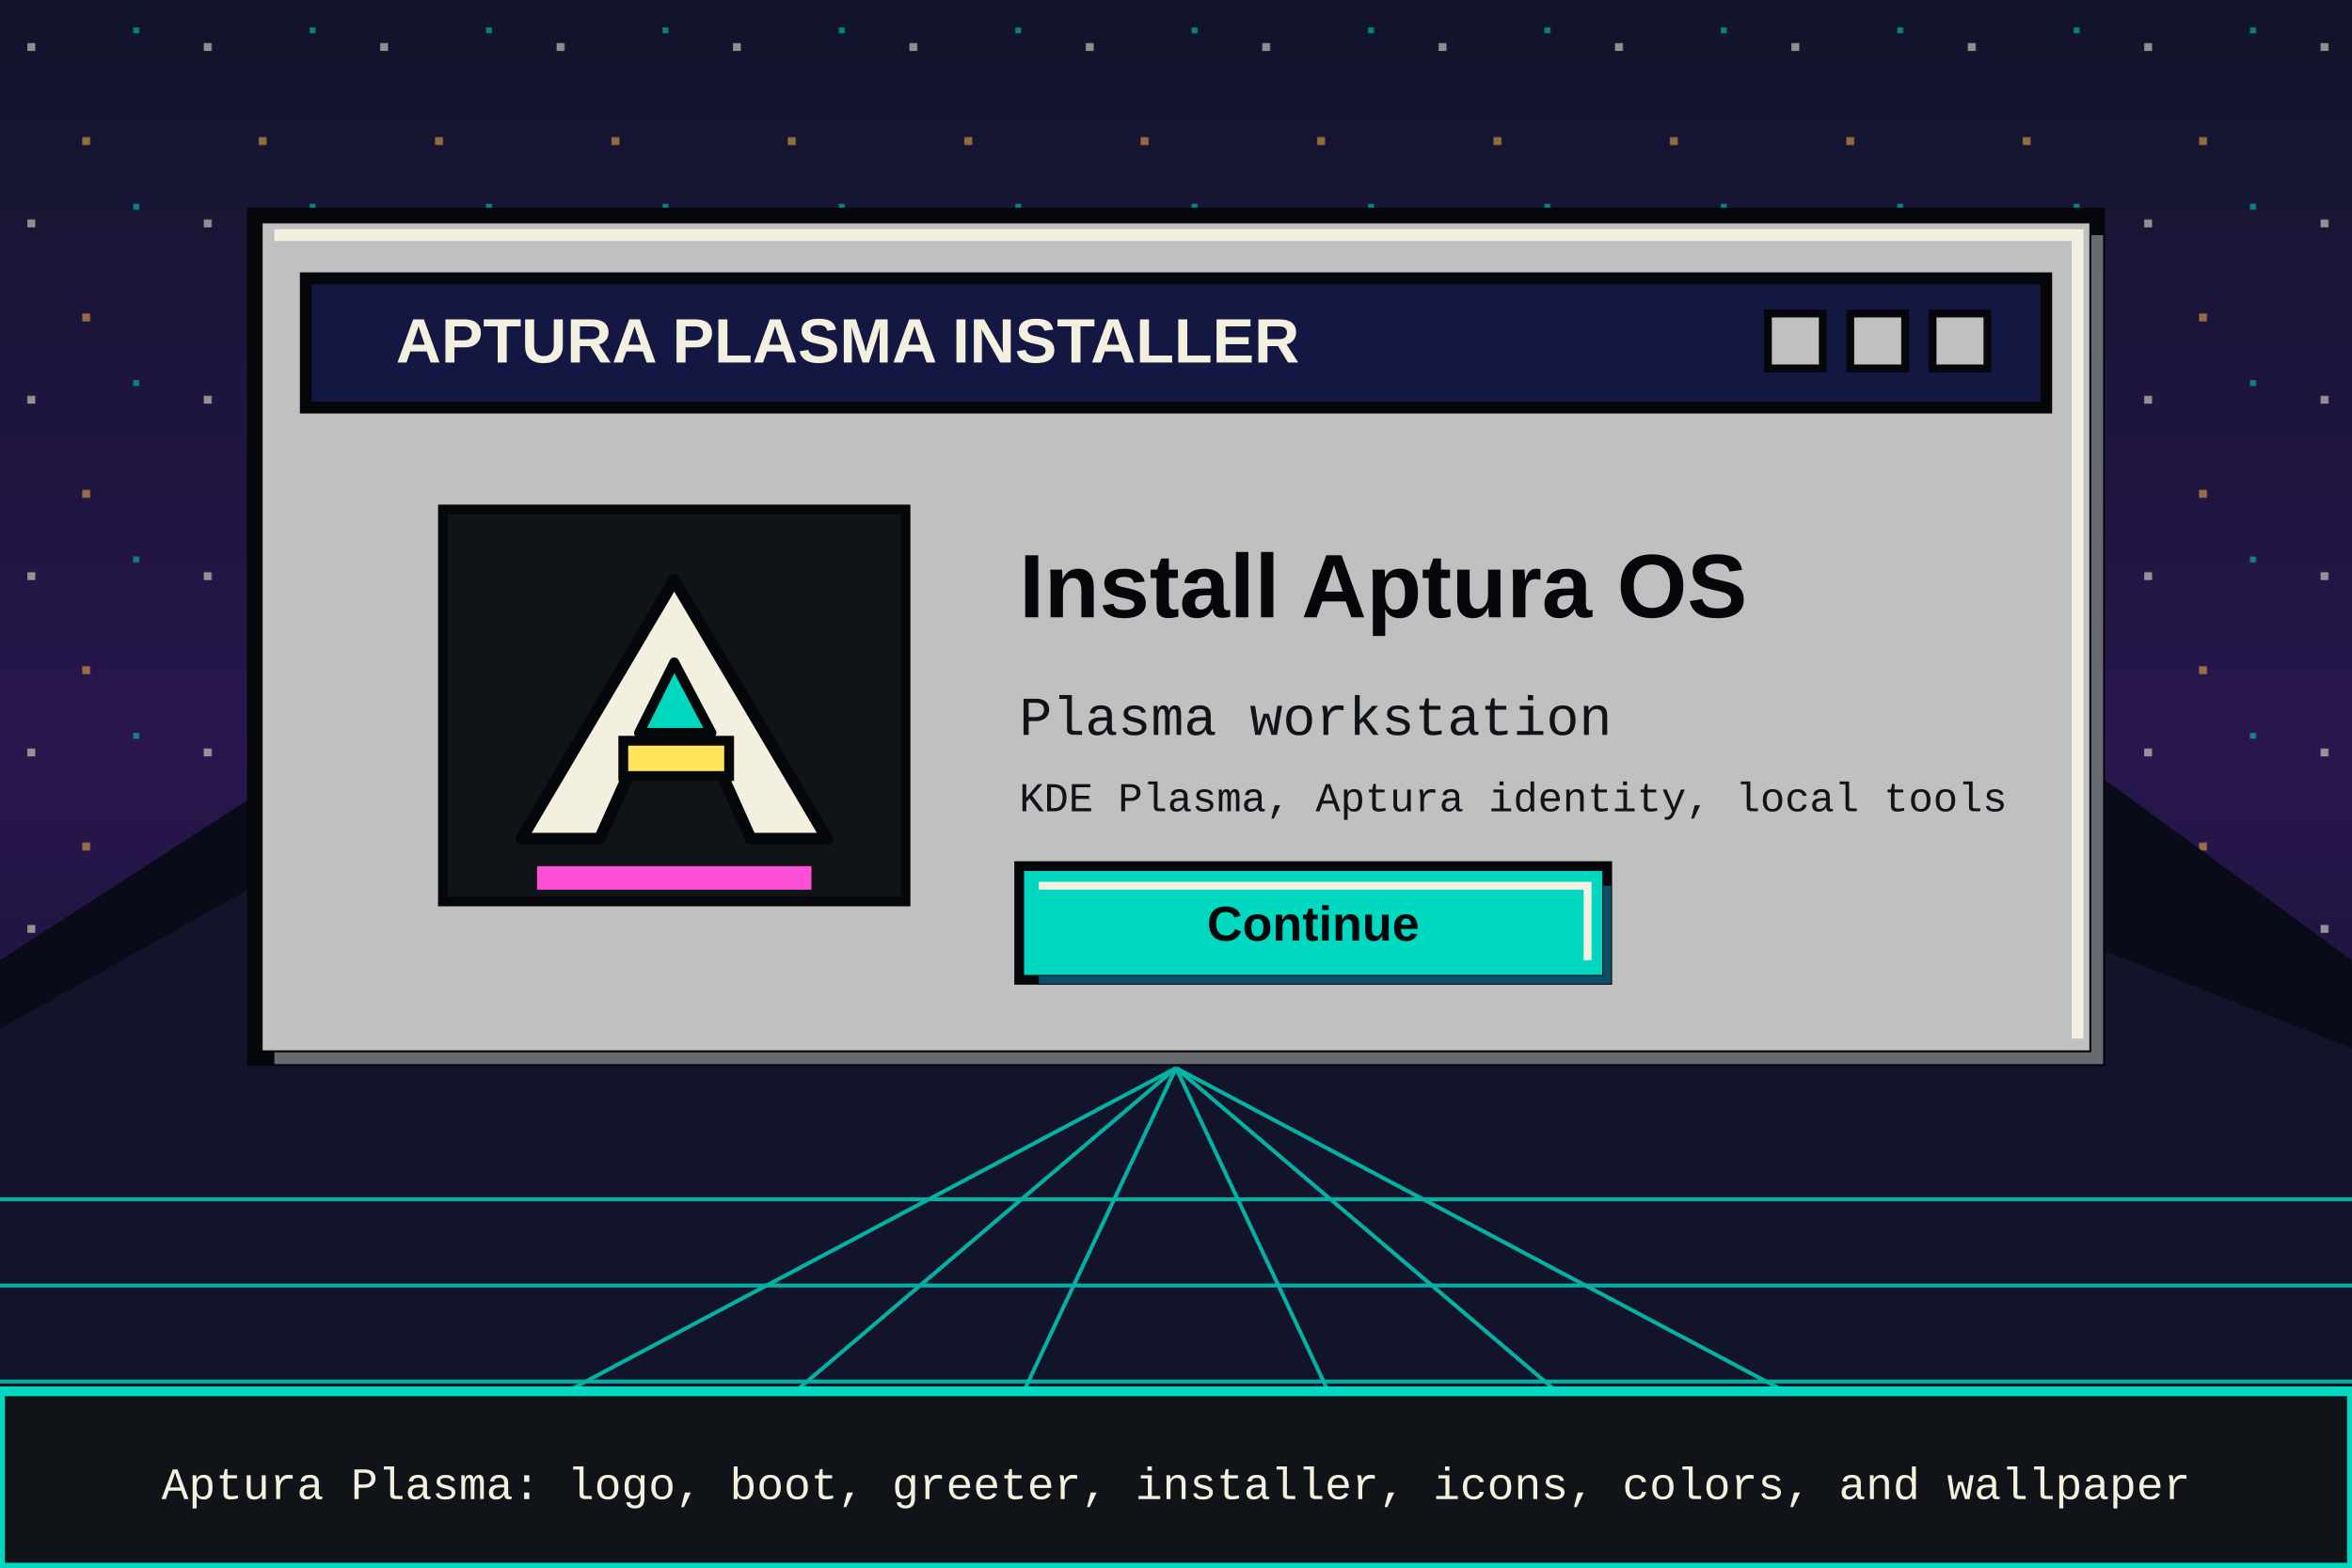
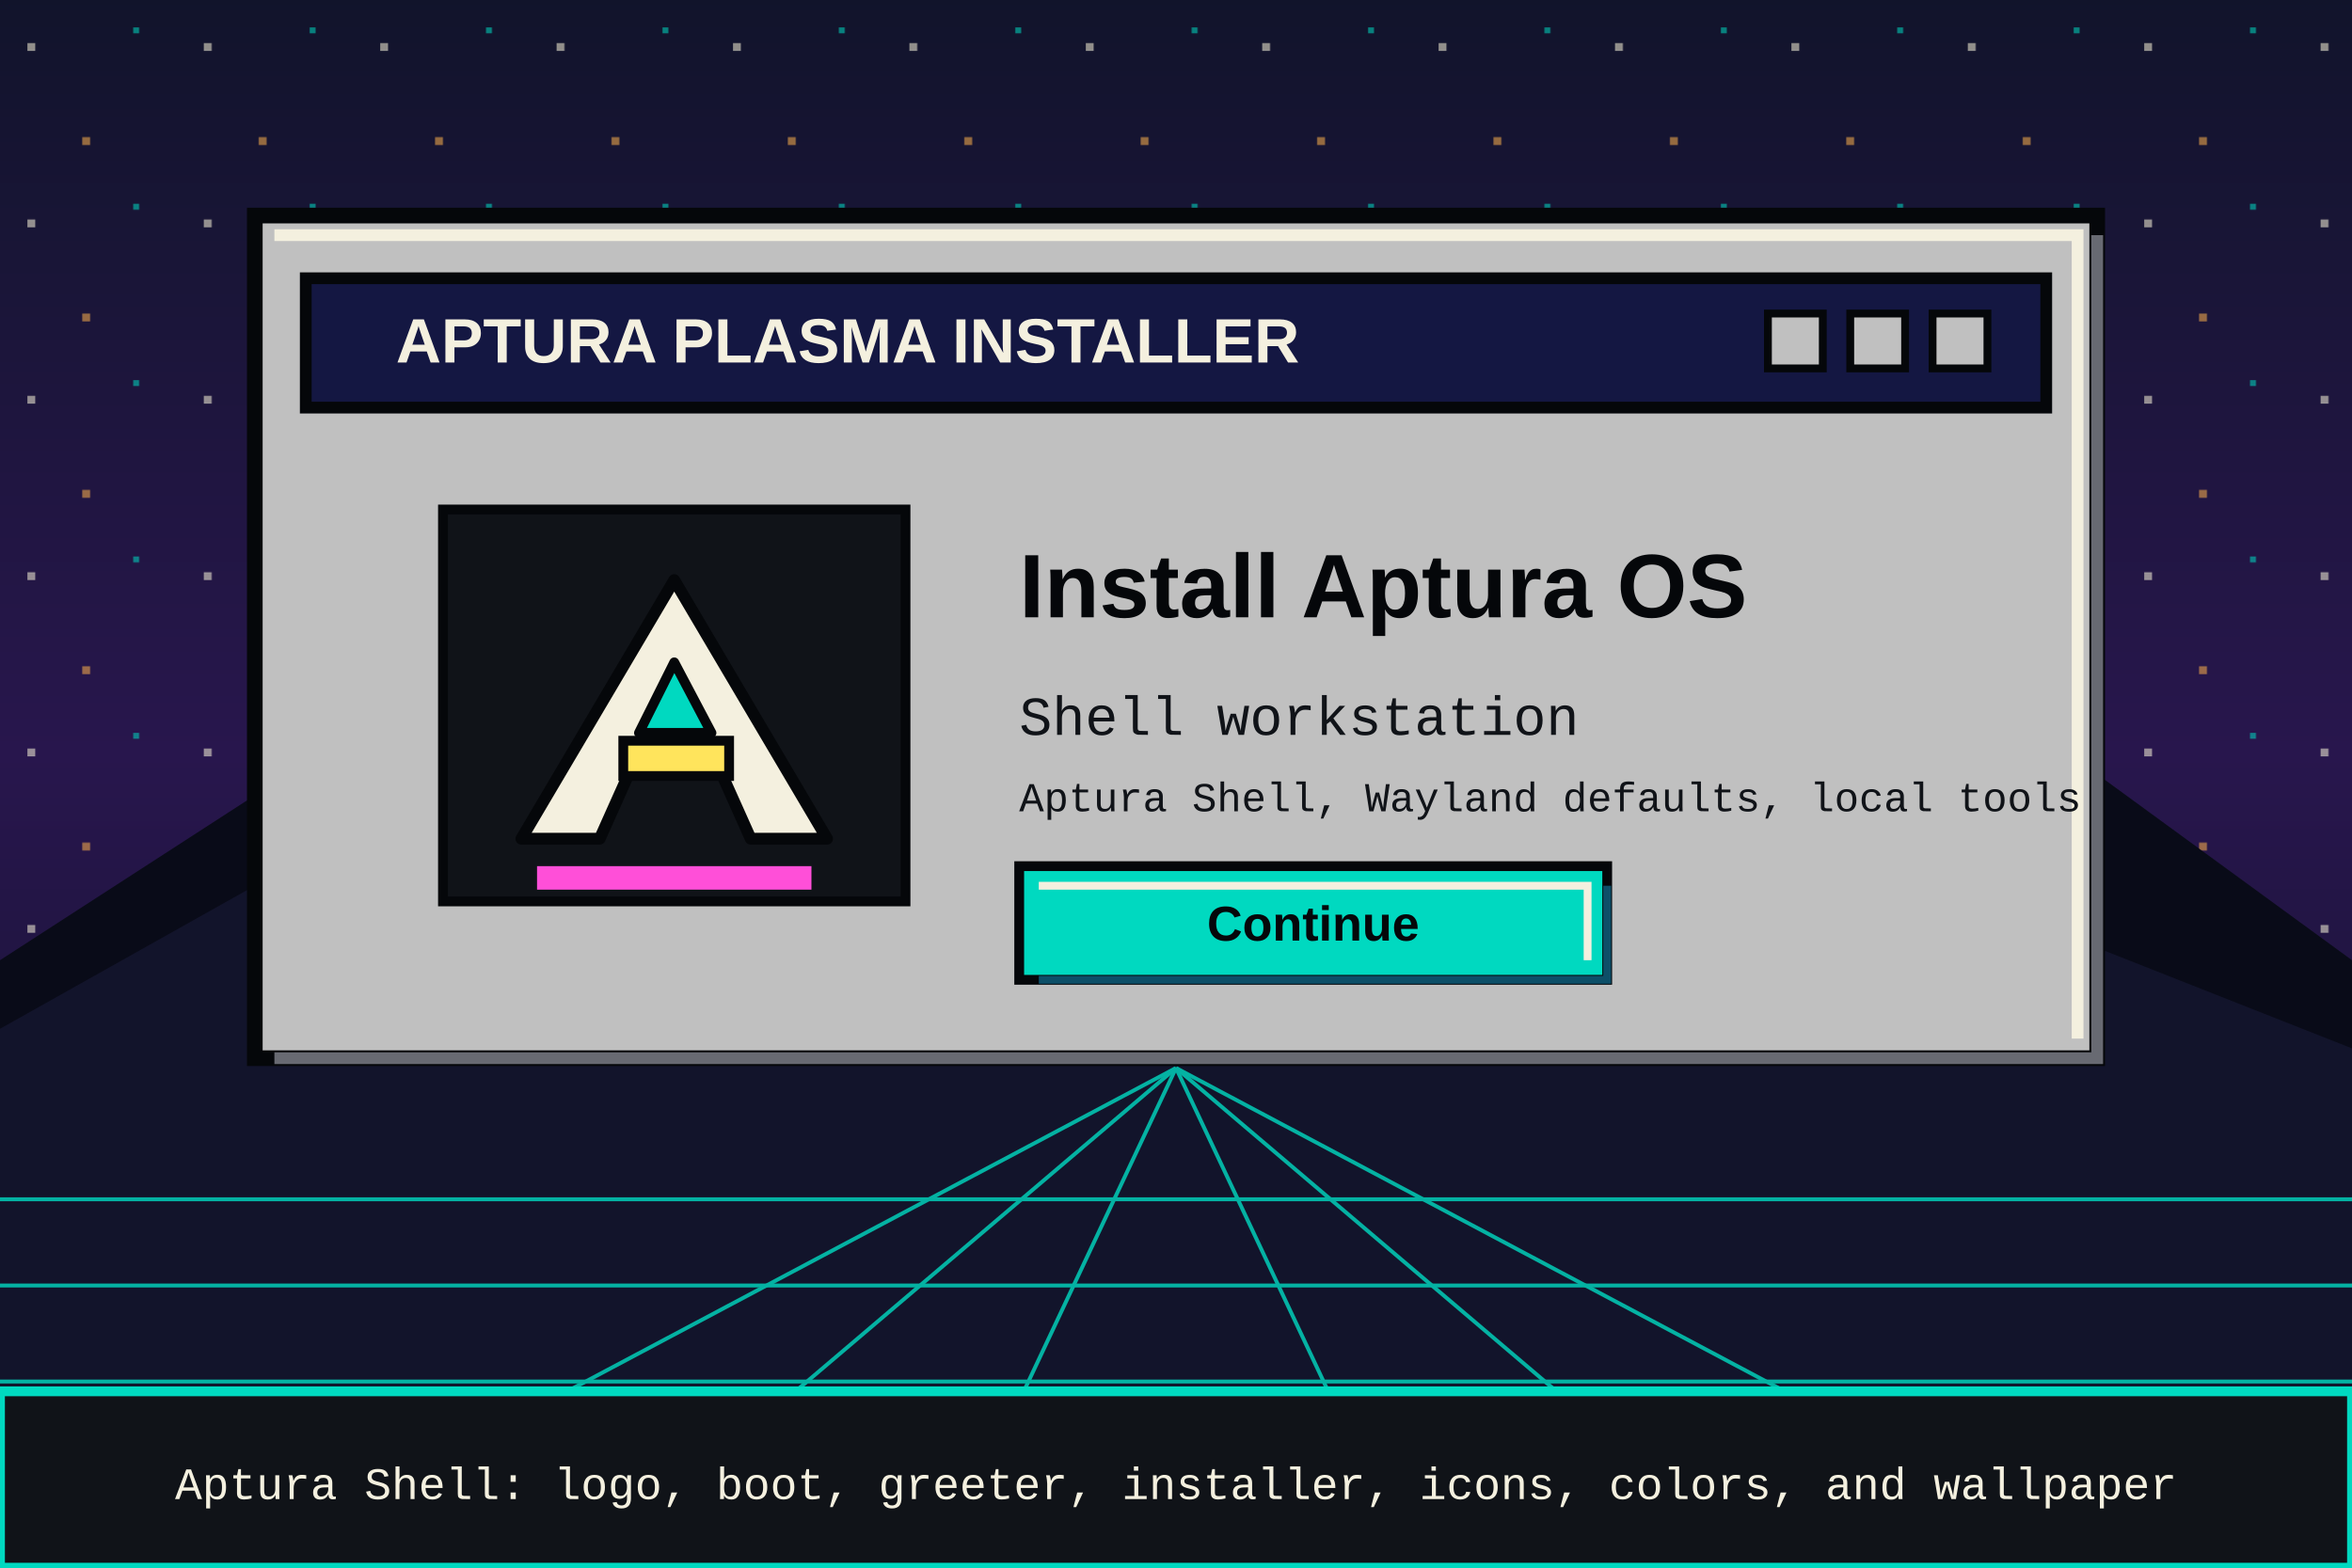
- <svg xmlns="http://www.w3.org/2000/svg" width="1200" height="800" viewBox="0 0 1200 800" role="img" aria-label="Aptura OS Plasma installer welcome">
+ <svg xmlns="http://www.w3.org/2000/svg" width="1200" height="800" viewBox="0 0 1200 800" role="img" aria-label="Aptura OS Shell installer welcome">
  <defs>
    <linearGradient id="sky" x1="0" y1="0" x2="0" y2="1">
      <stop offset="0" stop-color="#11142b" />
      <stop offset="0.48" stop-color="#28164d" />
      <stop offset="1" stop-color="#0d1026" />
    </linearGradient>
    <linearGradient id="sun" x1="0" y1="0" x2="0" y2="1">
      <stop offset="0" stop-color="#ffe45c" />
      <stop offset="1" stop-color="#ff4fd8" />
    </linearGradient>
    <pattern id="stars" width="90" height="90" patternUnits="userSpaceOnUse">
      <rect width="90" height="90" fill="none" />
      <rect x="14" y="22" width="4" height="4" fill="#f7f3d7" />
      <rect x="68" y="14" width="3" height="3" fill="#00d9c0" />
      <rect x="42" y="70" width="4" height="4" fill="#ffb14a" />
    </pattern>
    <clipPath id="sunClip">
      <circle cx="600" cy="295" r="118" />
    </clipPath>
  </defs>
  <rect width="1200" height="800" fill="url(#sky)" />
  <rect width="1200" height="800" fill="url(#stars)" opacity="0.55" />
  <g clip-path="url(#sunClip)">
    <circle cx="600" cy="295" r="118" fill="url(#sun)" />
    <g stroke="#28164d" stroke-width="12">
      <path d="M470 254H730" />
      <path d="M462 293H738" />
      <path d="M478 332H722" />
      <path d="M520 371H680" />
    </g>
  </g>
  <path d="M0 490L170 380L300 470L430 350L560 476L700 372L840 488L1000 344L1200 490V800H0Z" fill="#090b18" />
  <path d="M0 525L130 452L260 530L384 438L520 542L660 442L790 526L934 430L1200 535V800H0Z" fill="#12142b" />
  <g stroke="#00d9c0" stroke-width="2" opacity="0.8">
    <path d="M0 612H1200" />
    <path d="M0 656H1200" />
    <path d="M0 705H1200" />
    <path d="M0 760H1200" />
    <path d="M600 545L120 800" />
    <path d="M600 545L300 800" />
    <path d="M600 545L480 800" />
    <path d="M600 545L720 800" />
    <path d="M600 545L900 800" />
    <path d="M600 545L1080 800" />
  </g>
  <rect x="130" y="110" width="940" height="430" rx="0" fill="#c0c0c0" stroke="#05070a" stroke-width="8" />
  <path d="M140 120H1060V530" fill="none" stroke="#f4f0df" stroke-width="6" />
  <path d="M1070 120V540H140" fill="none" stroke="#686a72" stroke-width="6" />
  <rect x="156" y="142" width="888" height="66" fill="#141742" stroke="#05070a" stroke-width="6" />
  <text x="202" y="185" fill="#f4f0df" font-family="Arial, Helvetica, sans-serif" font-size="32" font-weight="700">APTURA PLASMA INSTALLER</text>
  <g fill="#c0c0c0" stroke="#05070a" stroke-width="4">
    <rect x="902" y="160" width="28" height="28" />
    <rect x="944" y="160" width="28" height="28" />
    <rect x="986" y="160" width="28" height="28" />
  </g>
  <rect x="226" y="260" width="236" height="200" fill="#101318" stroke="#05070a" stroke-width="5" />
  <path d="M344 296L422 428H383L366 390H323L306 428H266Z" fill="#f4f0df" stroke="#05070a" stroke-width="6" stroke-linejoin="round" />
  <path d="M344 338L363 374H326Z" fill="#00d9c0" stroke="#05070a" stroke-width="5" stroke-linejoin="round" />
  <rect x="318" y="378" width="54" height="18" fill="#ffe45c" stroke="#05070a" stroke-width="5" />
  <path d="M274 448H414" stroke="#ff4fd8" stroke-width="12" />
  <text x="520" y="315" fill="#05070a" font-family="Arial, Helvetica, sans-serif" font-size="46" font-weight="700">Install Aptura OS</text>
-   <text x="520" y="375" fill="#101318" font-family="Courier New, monospace" font-size="28">Plasma workstation</text>
-   <text x="520" y="414" fill="#101318" font-family="Courier New, monospace" font-size="21">KDE Plasma, Aptura identity, local tools</text>
+   <text x="520" y="375" fill="#101318" font-family="Courier New, monospace" font-size="28">Shell workstation</text>
+   <text x="520" y="414" fill="#101318" font-family="Courier New, monospace" font-size="21">Aptura Shell, Wayland defaults, local tools</text>
  <rect x="520" y="442" width="300" height="58" fill="#00d9c0" stroke="#05070a" stroke-width="5" />
  <path d="M530 452H810V490" fill="none" stroke="#f4f0df" stroke-width="4" />
  <path d="M820 452V500H530" fill="none" stroke="#0d4f68" stroke-width="4" />
  <text x="670" y="480" text-anchor="middle" fill="#05070a" font-family="Arial, Helvetica, sans-serif" font-size="25" font-weight="700">Continue</text>
  <rect y="710" width="1200" height="90" fill="#101318" stroke="#00d9c0" stroke-width="5" />
-   <text x="600" y="765" text-anchor="middle" fill="#f4f0df" font-family="Courier New, monospace" font-size="23">Aptura Plasma: logo, boot, greeter, installer, icons, colors, and wallpaper</text>
+   <text x="600" y="765" text-anchor="middle" fill="#f4f0df" font-family="Courier New, monospace" font-size="23">Aptura Shell: logo, boot, greeter, installer, icons, colors, and wallpaper</text>
</svg>
